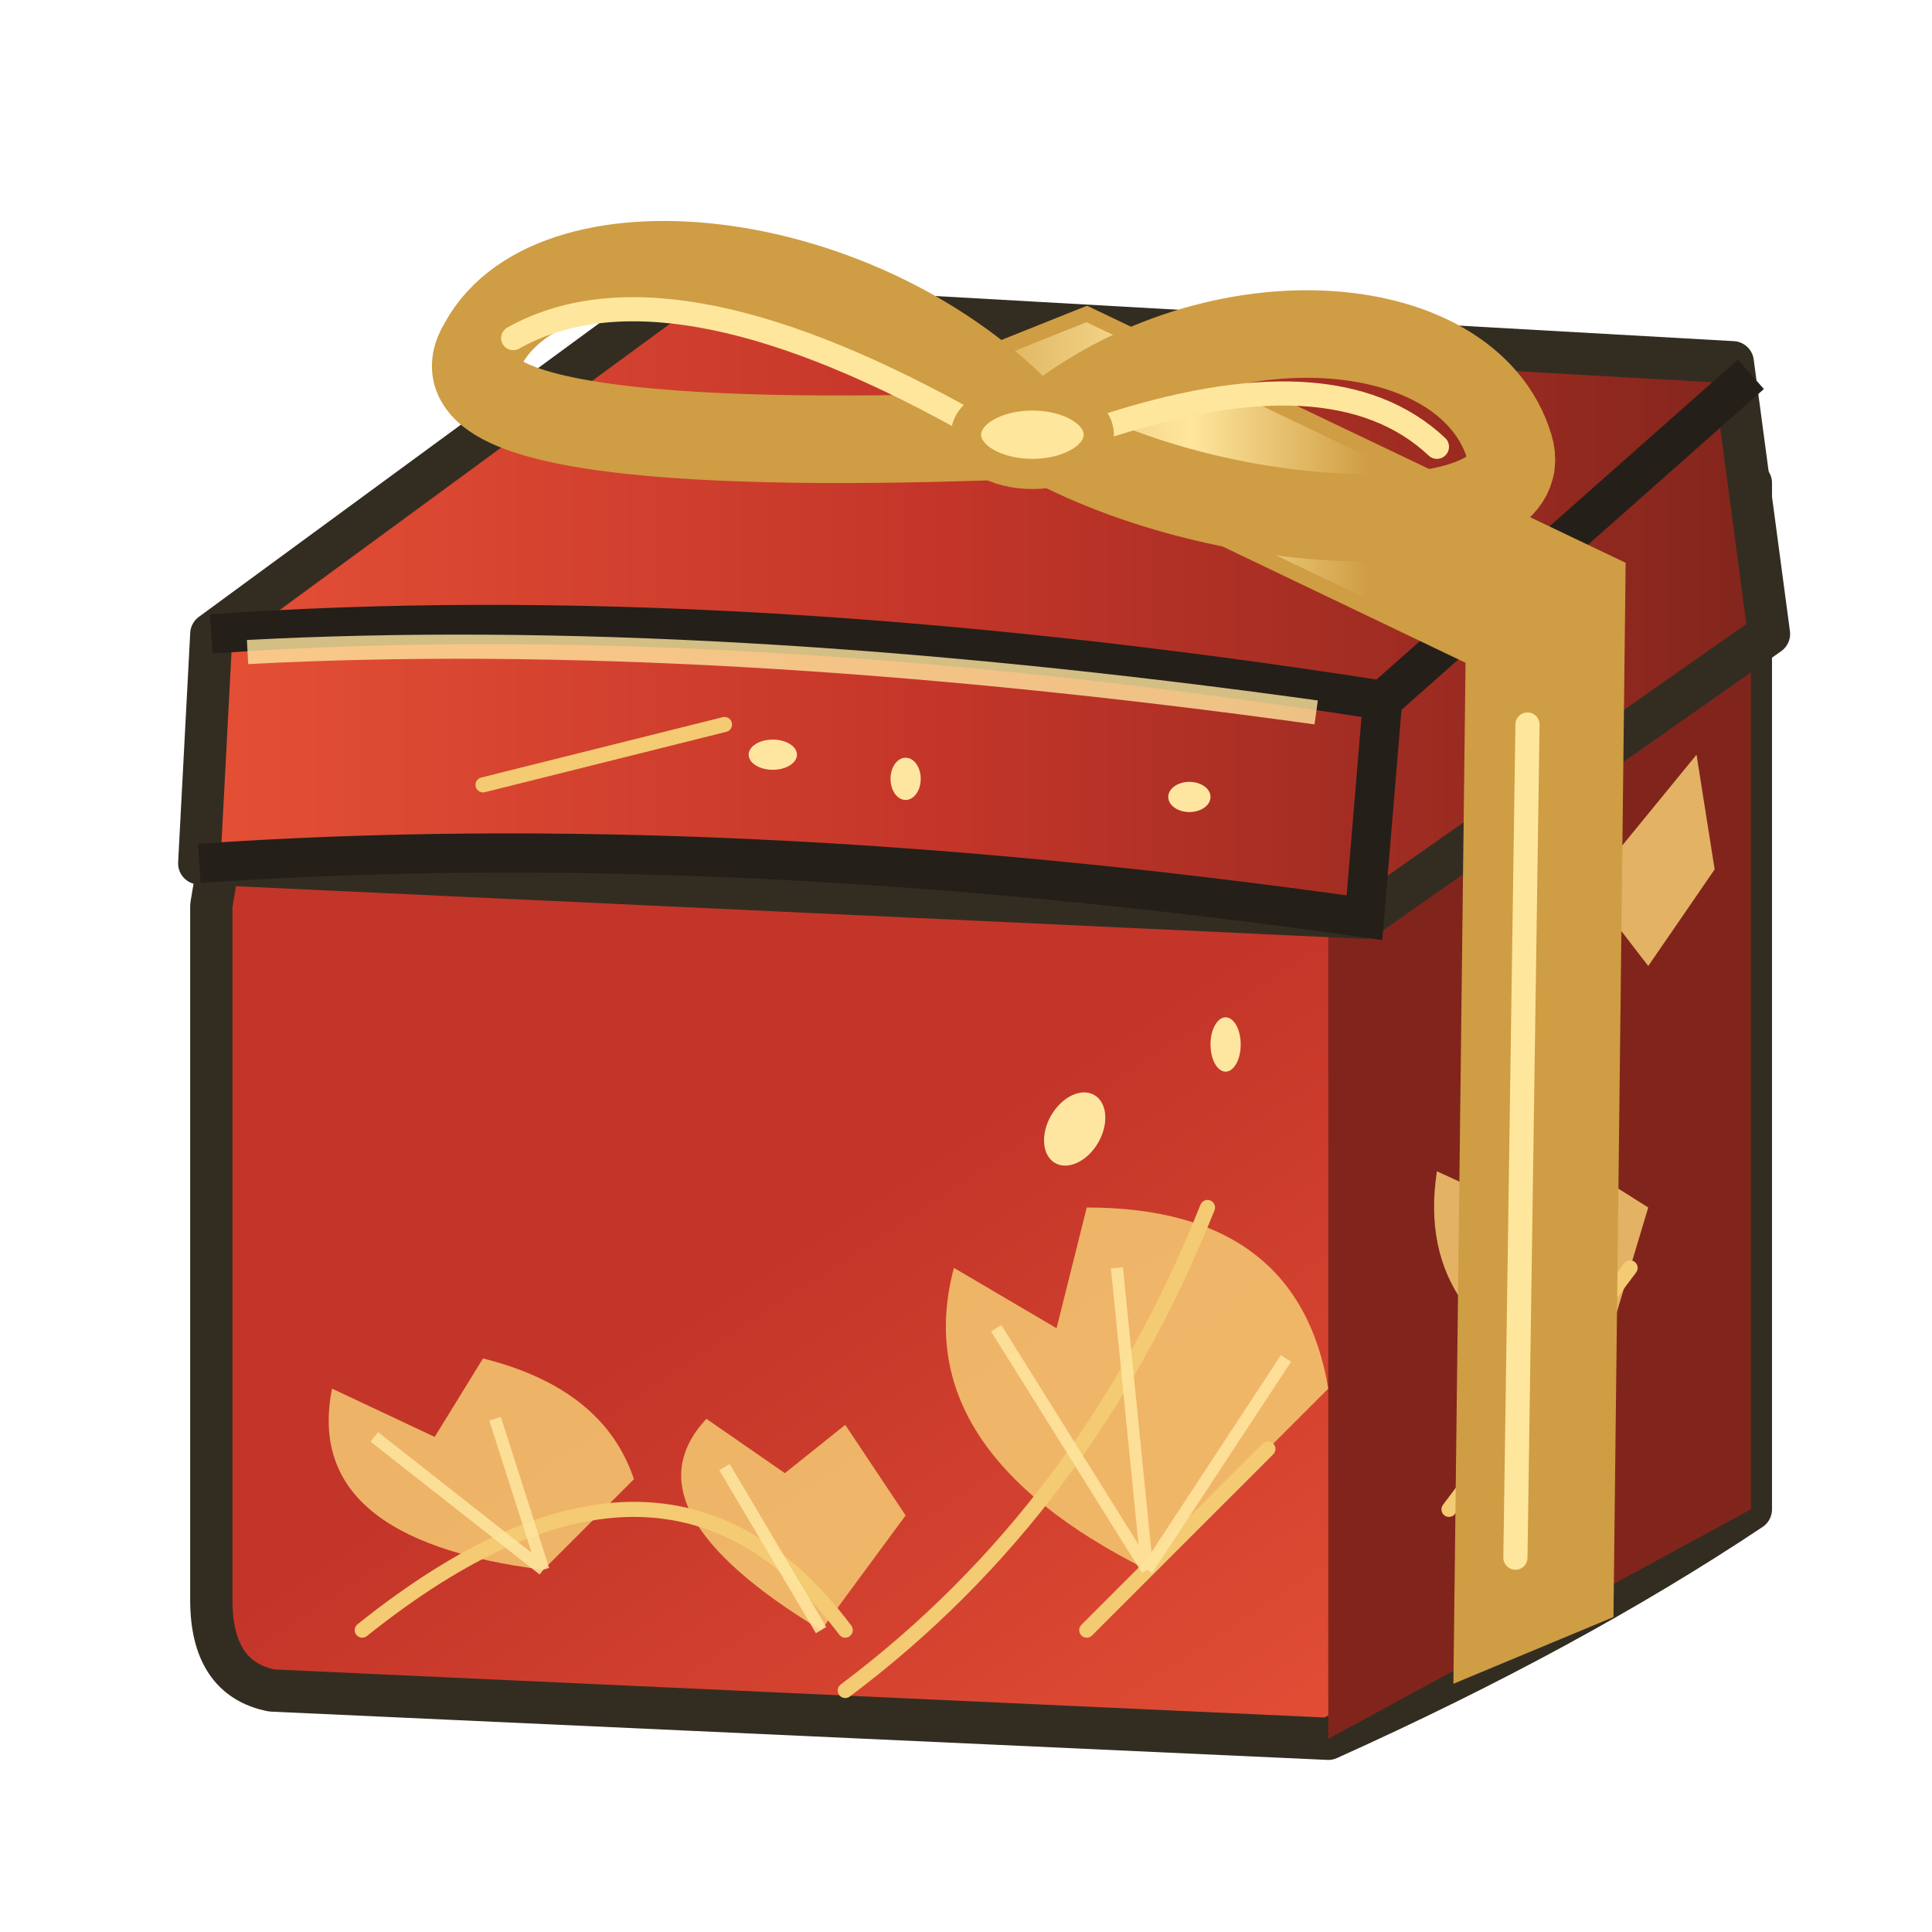
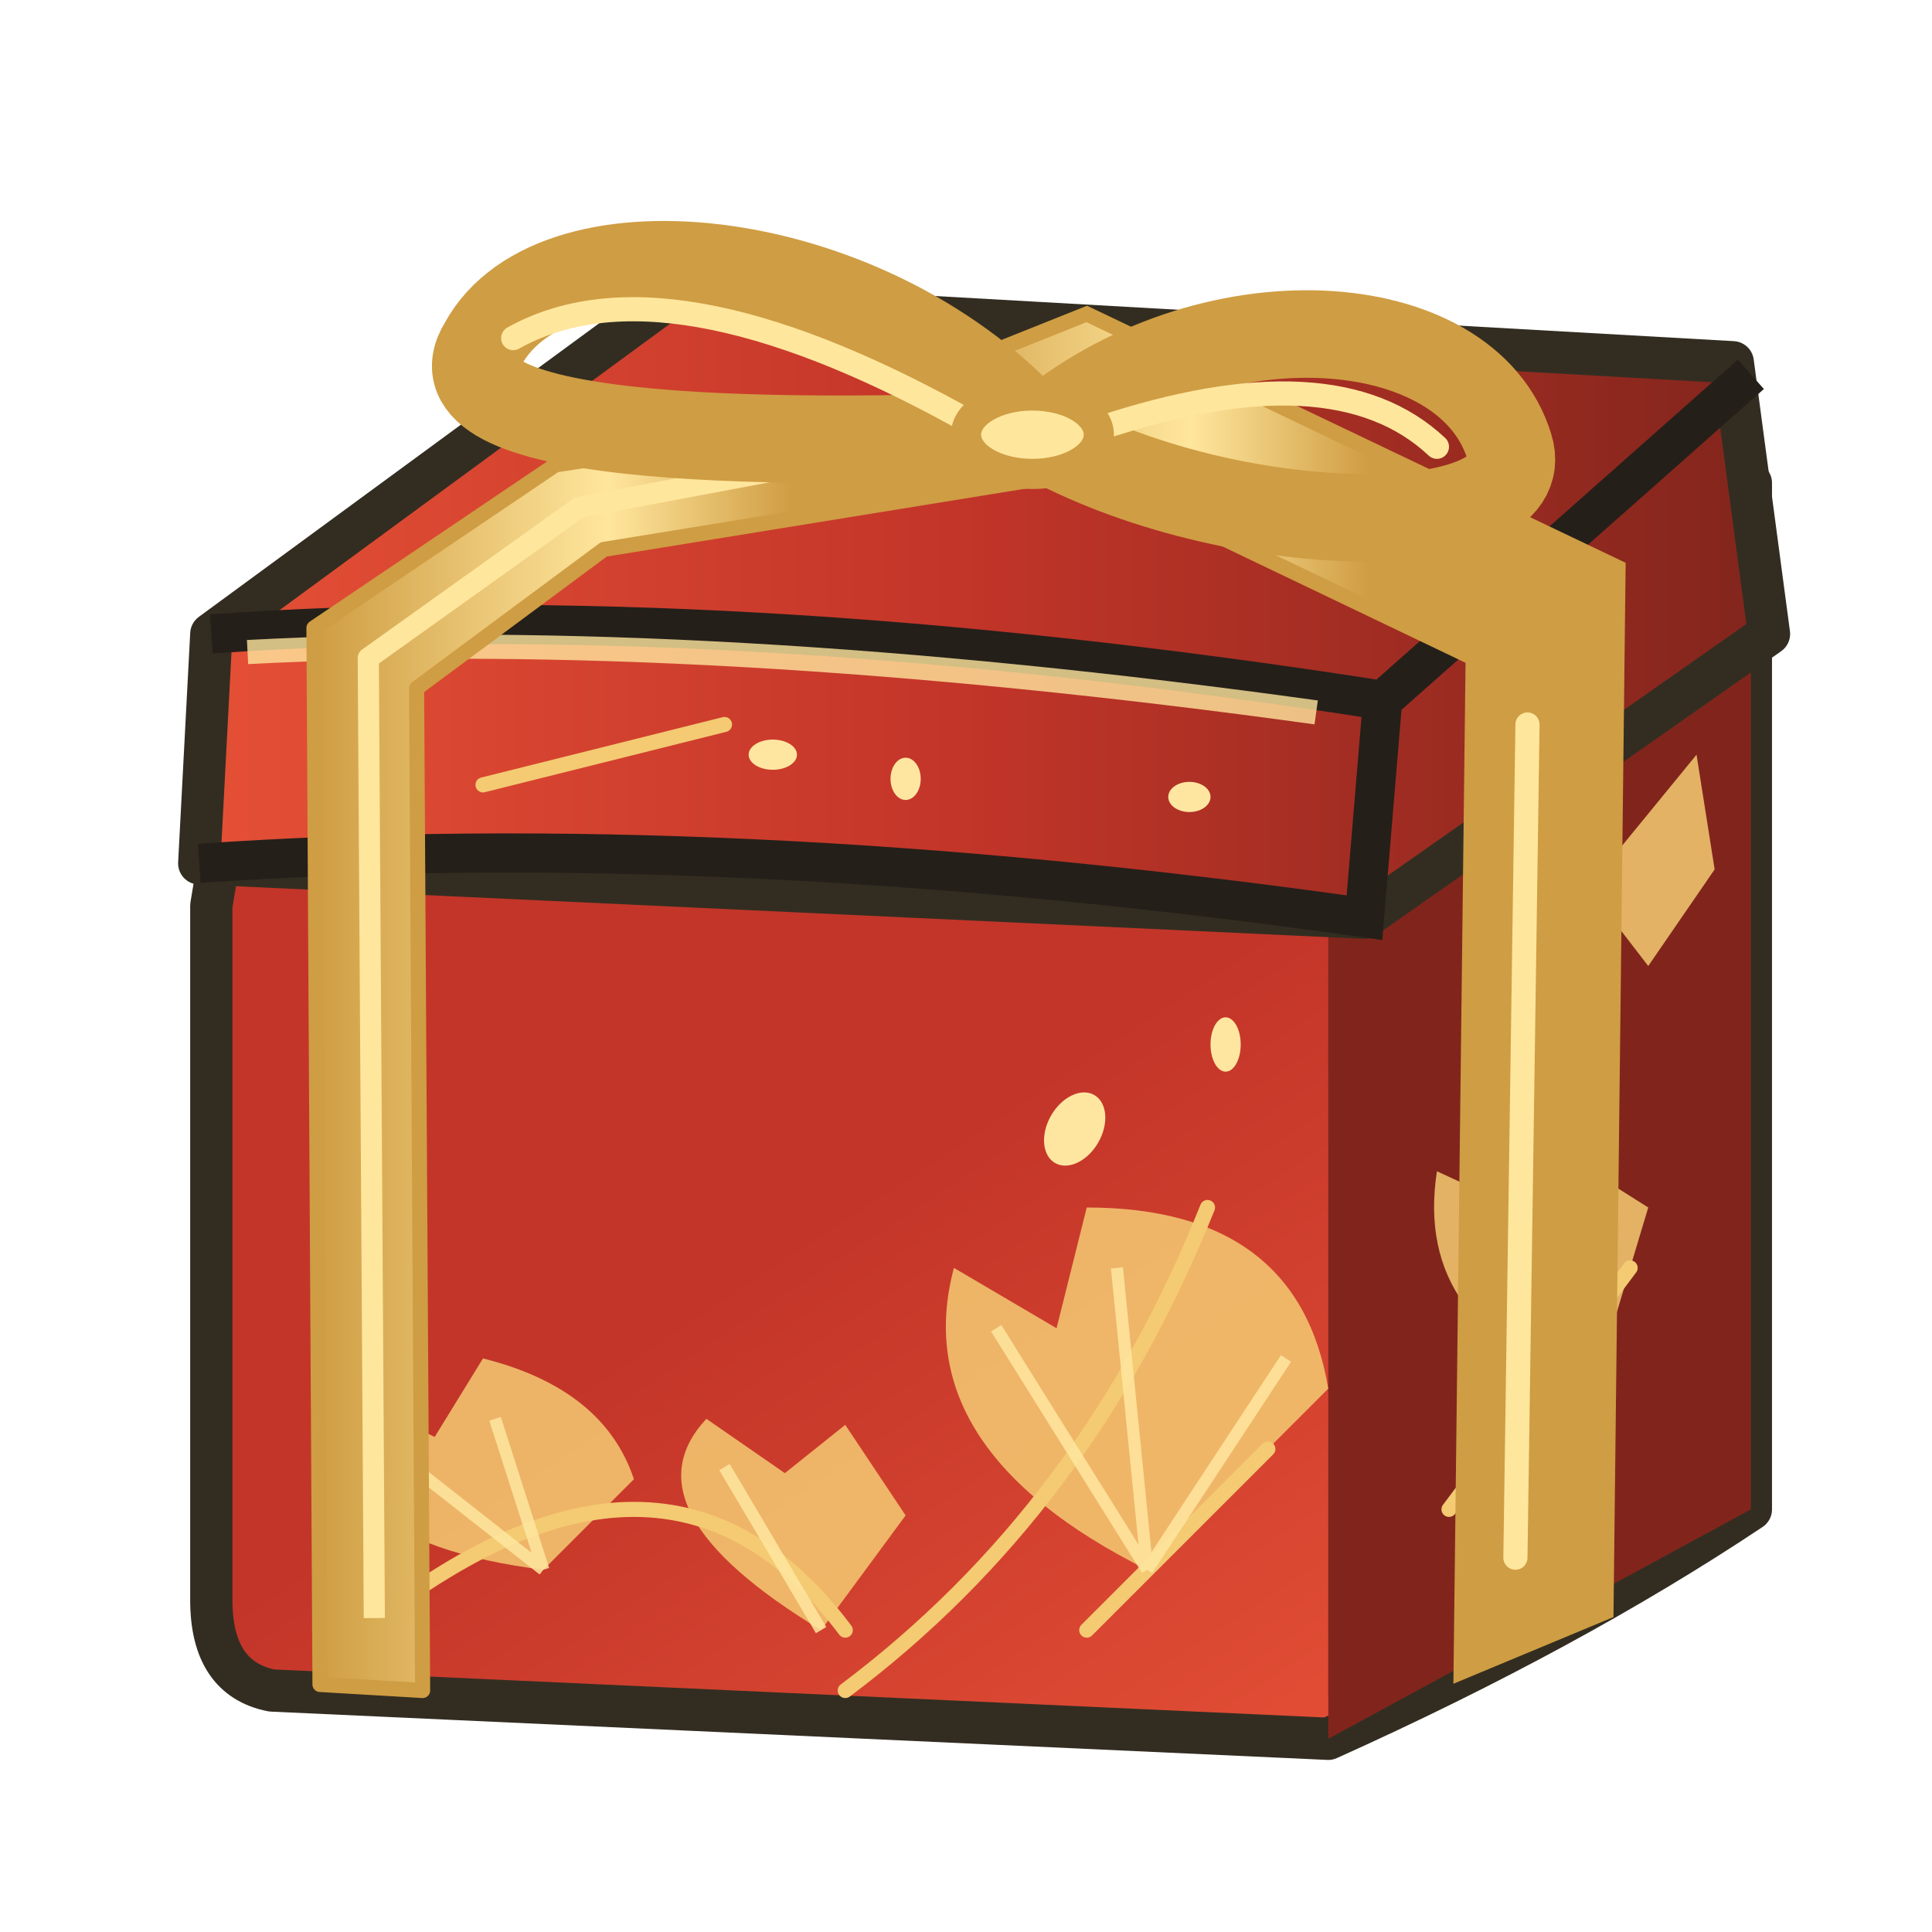
<svg xmlns="http://www.w3.org/2000/svg" viewBox="0 0 32 32">
  <defs>
    <linearGradient id="face" x1="0" y1="0" x2=".8" y2="1">
      <stop stop-color="#c33529" />
      <stop offset=".55" stop-color="#c33529" />
      <stop offset="1" stop-color="#e55036" />
    </linearGradient>
    <linearGradient id="lid">
      <stop stop-color="#e55036" />
      <stop offset=".48" stop-color="#c33529" />
      <stop offset="1" stop-color="#81251c" />
    </linearGradient>
    <linearGradient id="cord">
      <stop stop-color="#cf9d43" />
      <stop offset=".4" stop-color="#ffe69d" />
      <stop offset=".65" stop-color="#cf9d43" />
      <stop offset="1" stop-color="#cf9d43" />
    </linearGradient>
  </defs>
  <path d="M4 12L22 13 29 8V25Q26 27 22 28.8L4.5 28Q3.5 27.8 3.5 26.5V15Z" fill="url(#face)" stroke="#332d21" stroke-width=".7" stroke-linejoin="round" />
  <path d="M22 13L29 8V25L22 28.8Z" fill="#81251c" />
  <path d="M3.5 10.5L11 5 28.7 6 29.3 10.5 22.6 15.2 3.3 14.3Z" fill="url(#lid)" stroke="#332d21" stroke-width=".7" stroke-linejoin="round" />
  <path d="M3.5 10.5Q12 9.9 22.9 11.6L29 6.2M22.9 11.6L22.6 15.2Q12 13.7 3.3 14.3" fill="none" stroke="#241f19" stroke-width=".65" />
  <path d="M4.1 10.8Q11.7 10.4 21.8 11.8" fill="none" stroke="#ffe69d" stroke-width=".4" opacity=".8" />
  <g fill="none" stroke="#f4ca72" stroke-width=".25" stroke-linecap="round">
    <path d="M6 27Q11 23 14 27M14 28Q18 25 20 20M18 27L21 24M24 25L27 21M8 13L12 12" />
  </g>
  <g fill="#f4ca72" opacity=".85">
    <path d="M19 26Q15 24 15.8 21L17.5 22 18 20Q21.5 20 22 23Z" />
    <path d="M9 26Q5 25.5 5.5 23L7.2 23.8 8 22.5Q10 23 10.5 24.5Z" />
    <path d="M13.6 27Q10.3 25 11.7 23.5L13 24.4 14 23.6 15 25.1Z" />
    <path d="M26.4 23Q23.4 22 23.8 19.4L25.1 20 25.4 18.8 27.3 20Z" />
    <path d="M26.3 14.7L28.1 12.5 28.4 14.4 27.3 16Z" />
  </g>
  <g fill="none" stroke="#ffe6a0" stroke-width=".2" opacity=".85">
    <path d="M19 26L16.5 22M19 26L18.5 21M19 26L21.3 22.5M9 26L6.2 23.8M9 26L8.2 23.5M13.6 27L12 24.3M26.4 23L24.5 20.2M26.4 23L26 20" />
  </g>
  <g fill="#ffe6a0">
    <ellipse cx="17.8" cy="18.7" rx=".45" ry=".65" transform="rotate(30 17.8 18.7)" />
    <ellipse cx="20.3" cy="17.3" rx=".25" ry=".45" />
    <ellipse cx="12.8" cy="12.5" rx=".4" ry=".25" />
    <ellipse cx="15" cy="12.9" rx=".25" ry=".35" />
    <ellipse cx="19.7" cy="13.2" rx=".35" ry=".25" />
  </g>
+   <g>
+     <path d="M17.1 6.5L9.2 7.7 5.2 10.4 5.3 27.9 7 28 6.9 11.4 10 9.1 17.4 7.9Z" fill="url(#cord)" stroke="#cf9d43" stroke-width=".25" stroke-linejoin="round" />
+     <path d="M16 7.2L9.6 8.4 6.1 10.9 6.2 26.8" fill="none" stroke="#ffe69d" stroke-width=".35" stroke-linejoin="round" />
+   </g>
  <path d="M15 6.4L24.4 10.9 24.2 27.7 26.6 26.7 26.8 9.4 18 5.2Z" fill="url(#cord)" stroke="#cf9d43" stroke-width=".25" />
  <path d="M17.2 7.2C14.5 4.1 9.2 3.5 8 5.7 7 7.3 12.4 7.4 17.2 7.2C20 4.8 24.3 5.1 25 7.4 25.5 9 20.4 9 17.2 7.2Z" fill="none" stroke="#cf9d43" stroke-width="1.45" stroke-linecap="round" stroke-linejoin="round" />
  <path d="M8.5 5.6Q11 4.2 15.9 6.9M18.2 7.1Q22.1 5.8 23.8 7.4M25.3 12L25.1 25.8" fill="none" stroke="#ffe69d" stroke-width=".4" stroke-linecap="round" />
  <ellipse cx="17.1" cy="7.2" rx="1.1" ry=".65" fill="#ffe69d" stroke="#cf9d43" stroke-width=".5" />
</svg>
